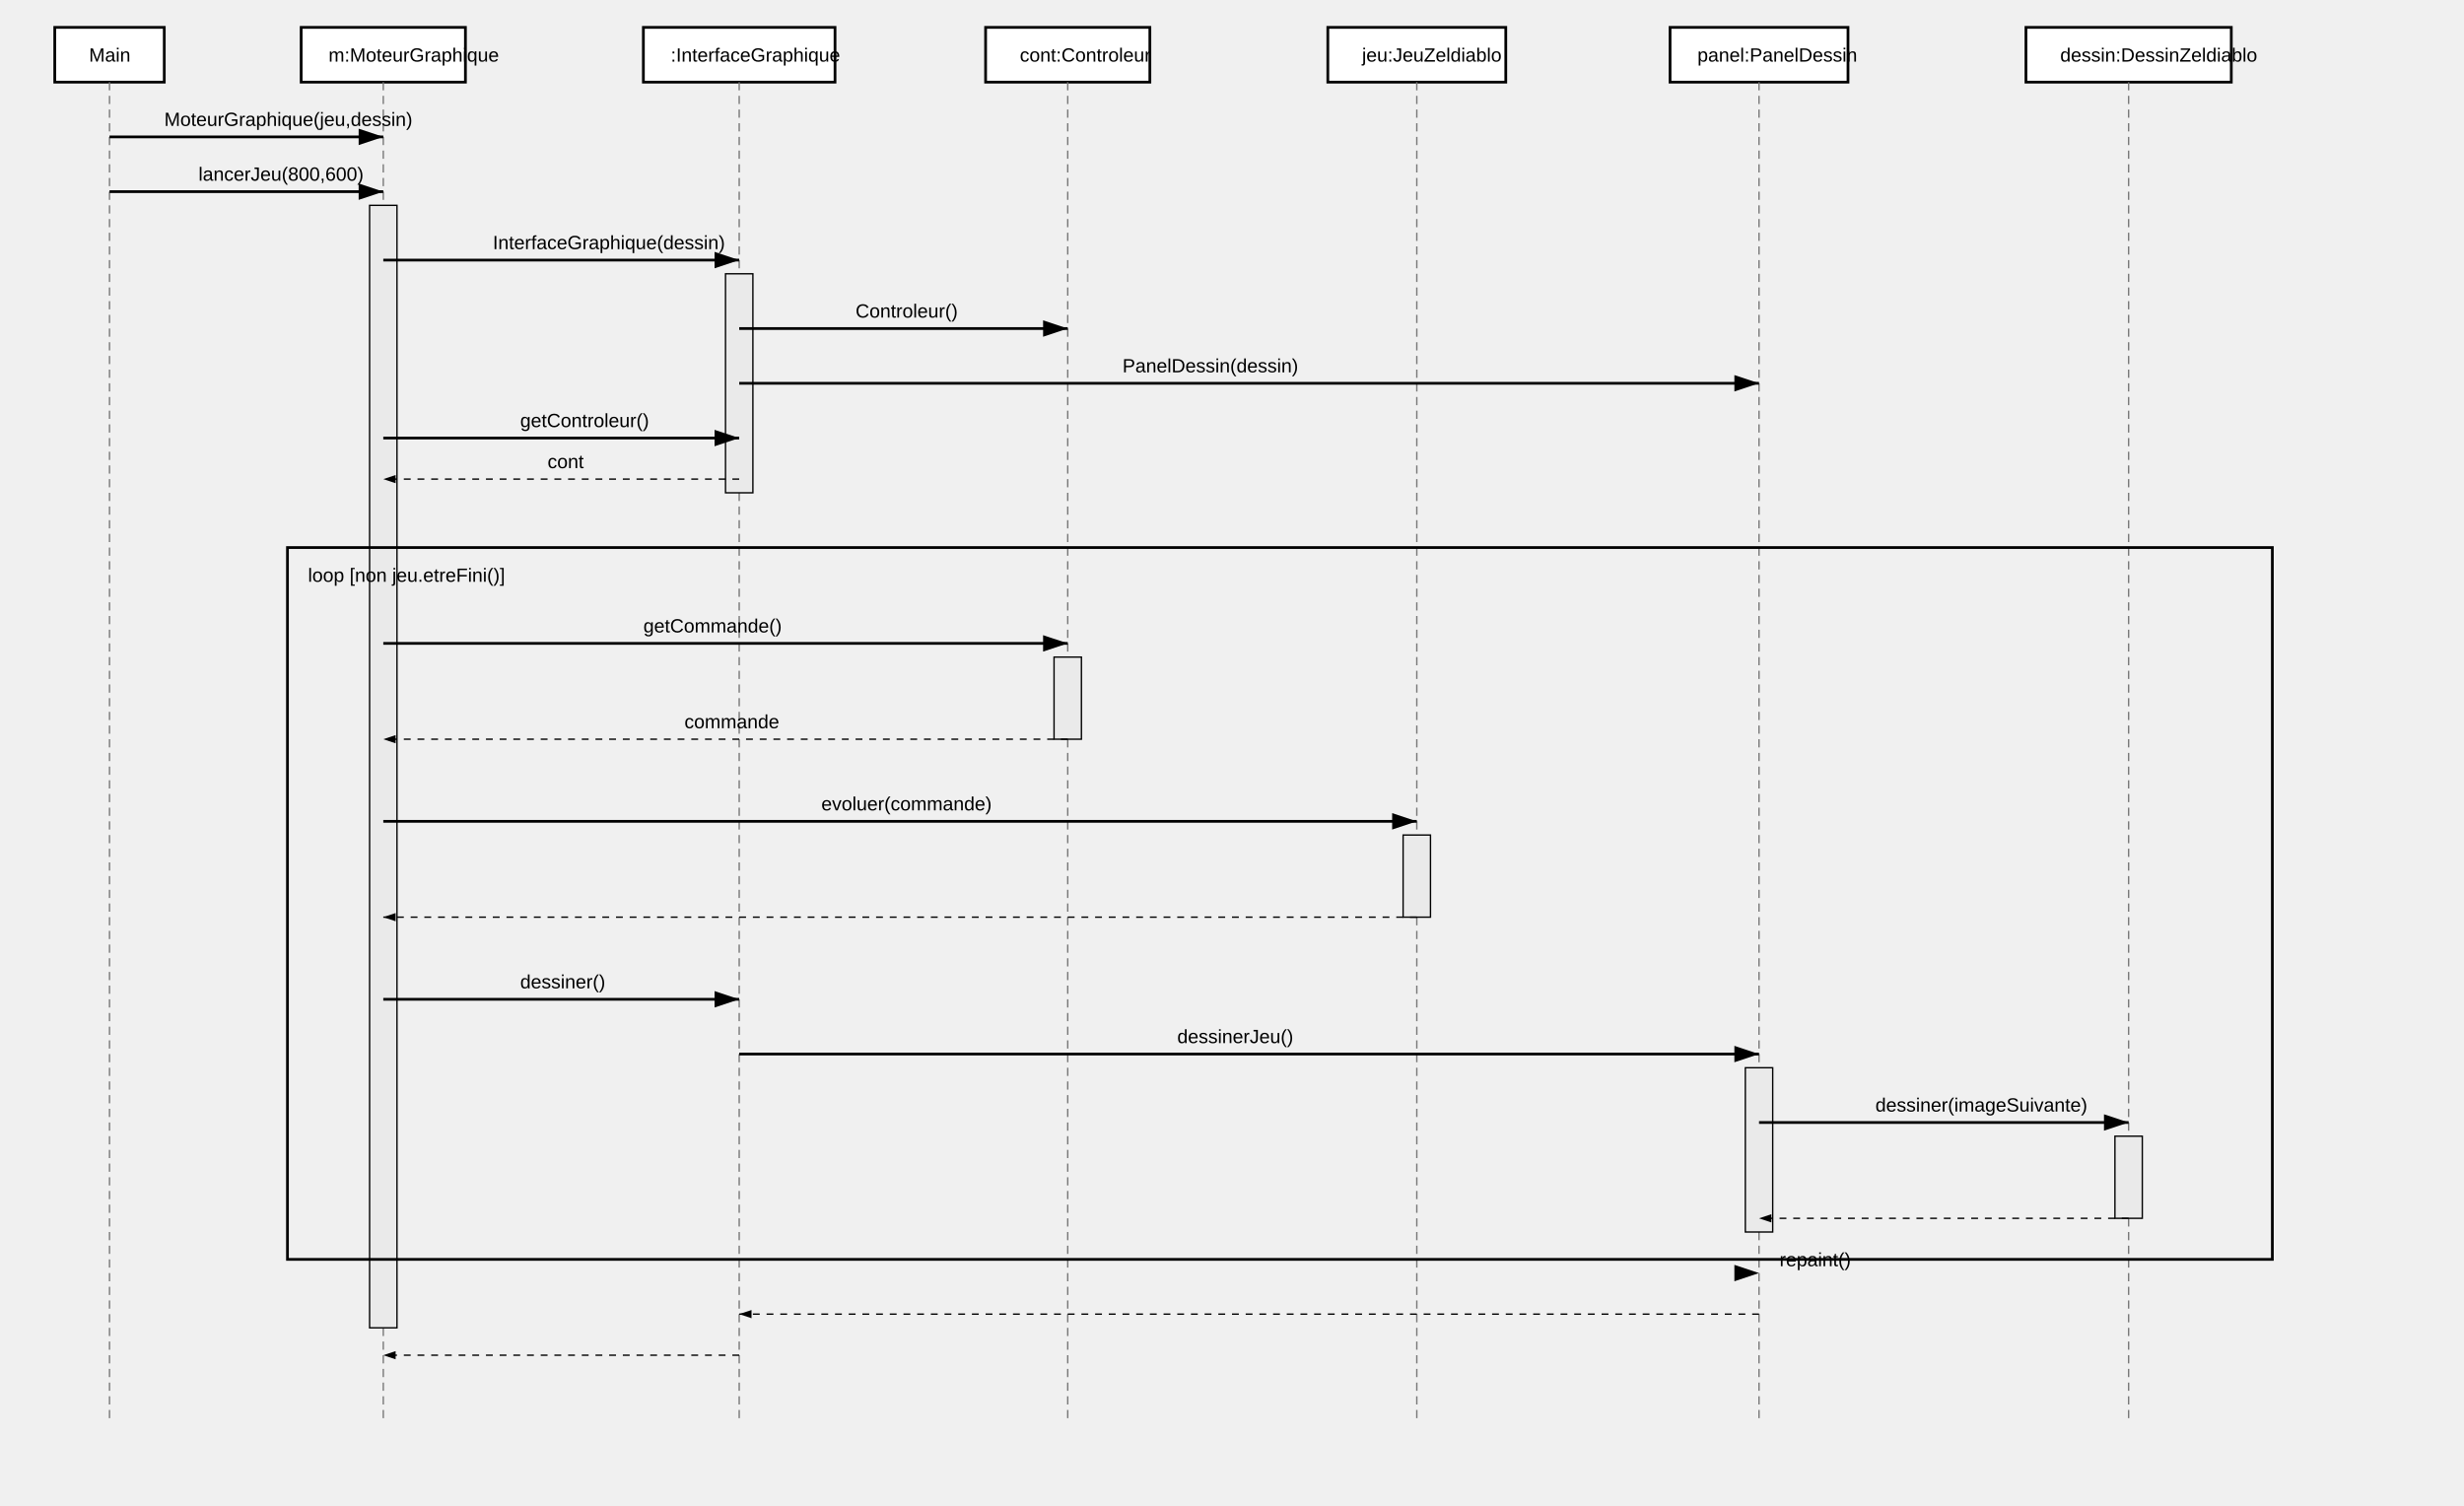
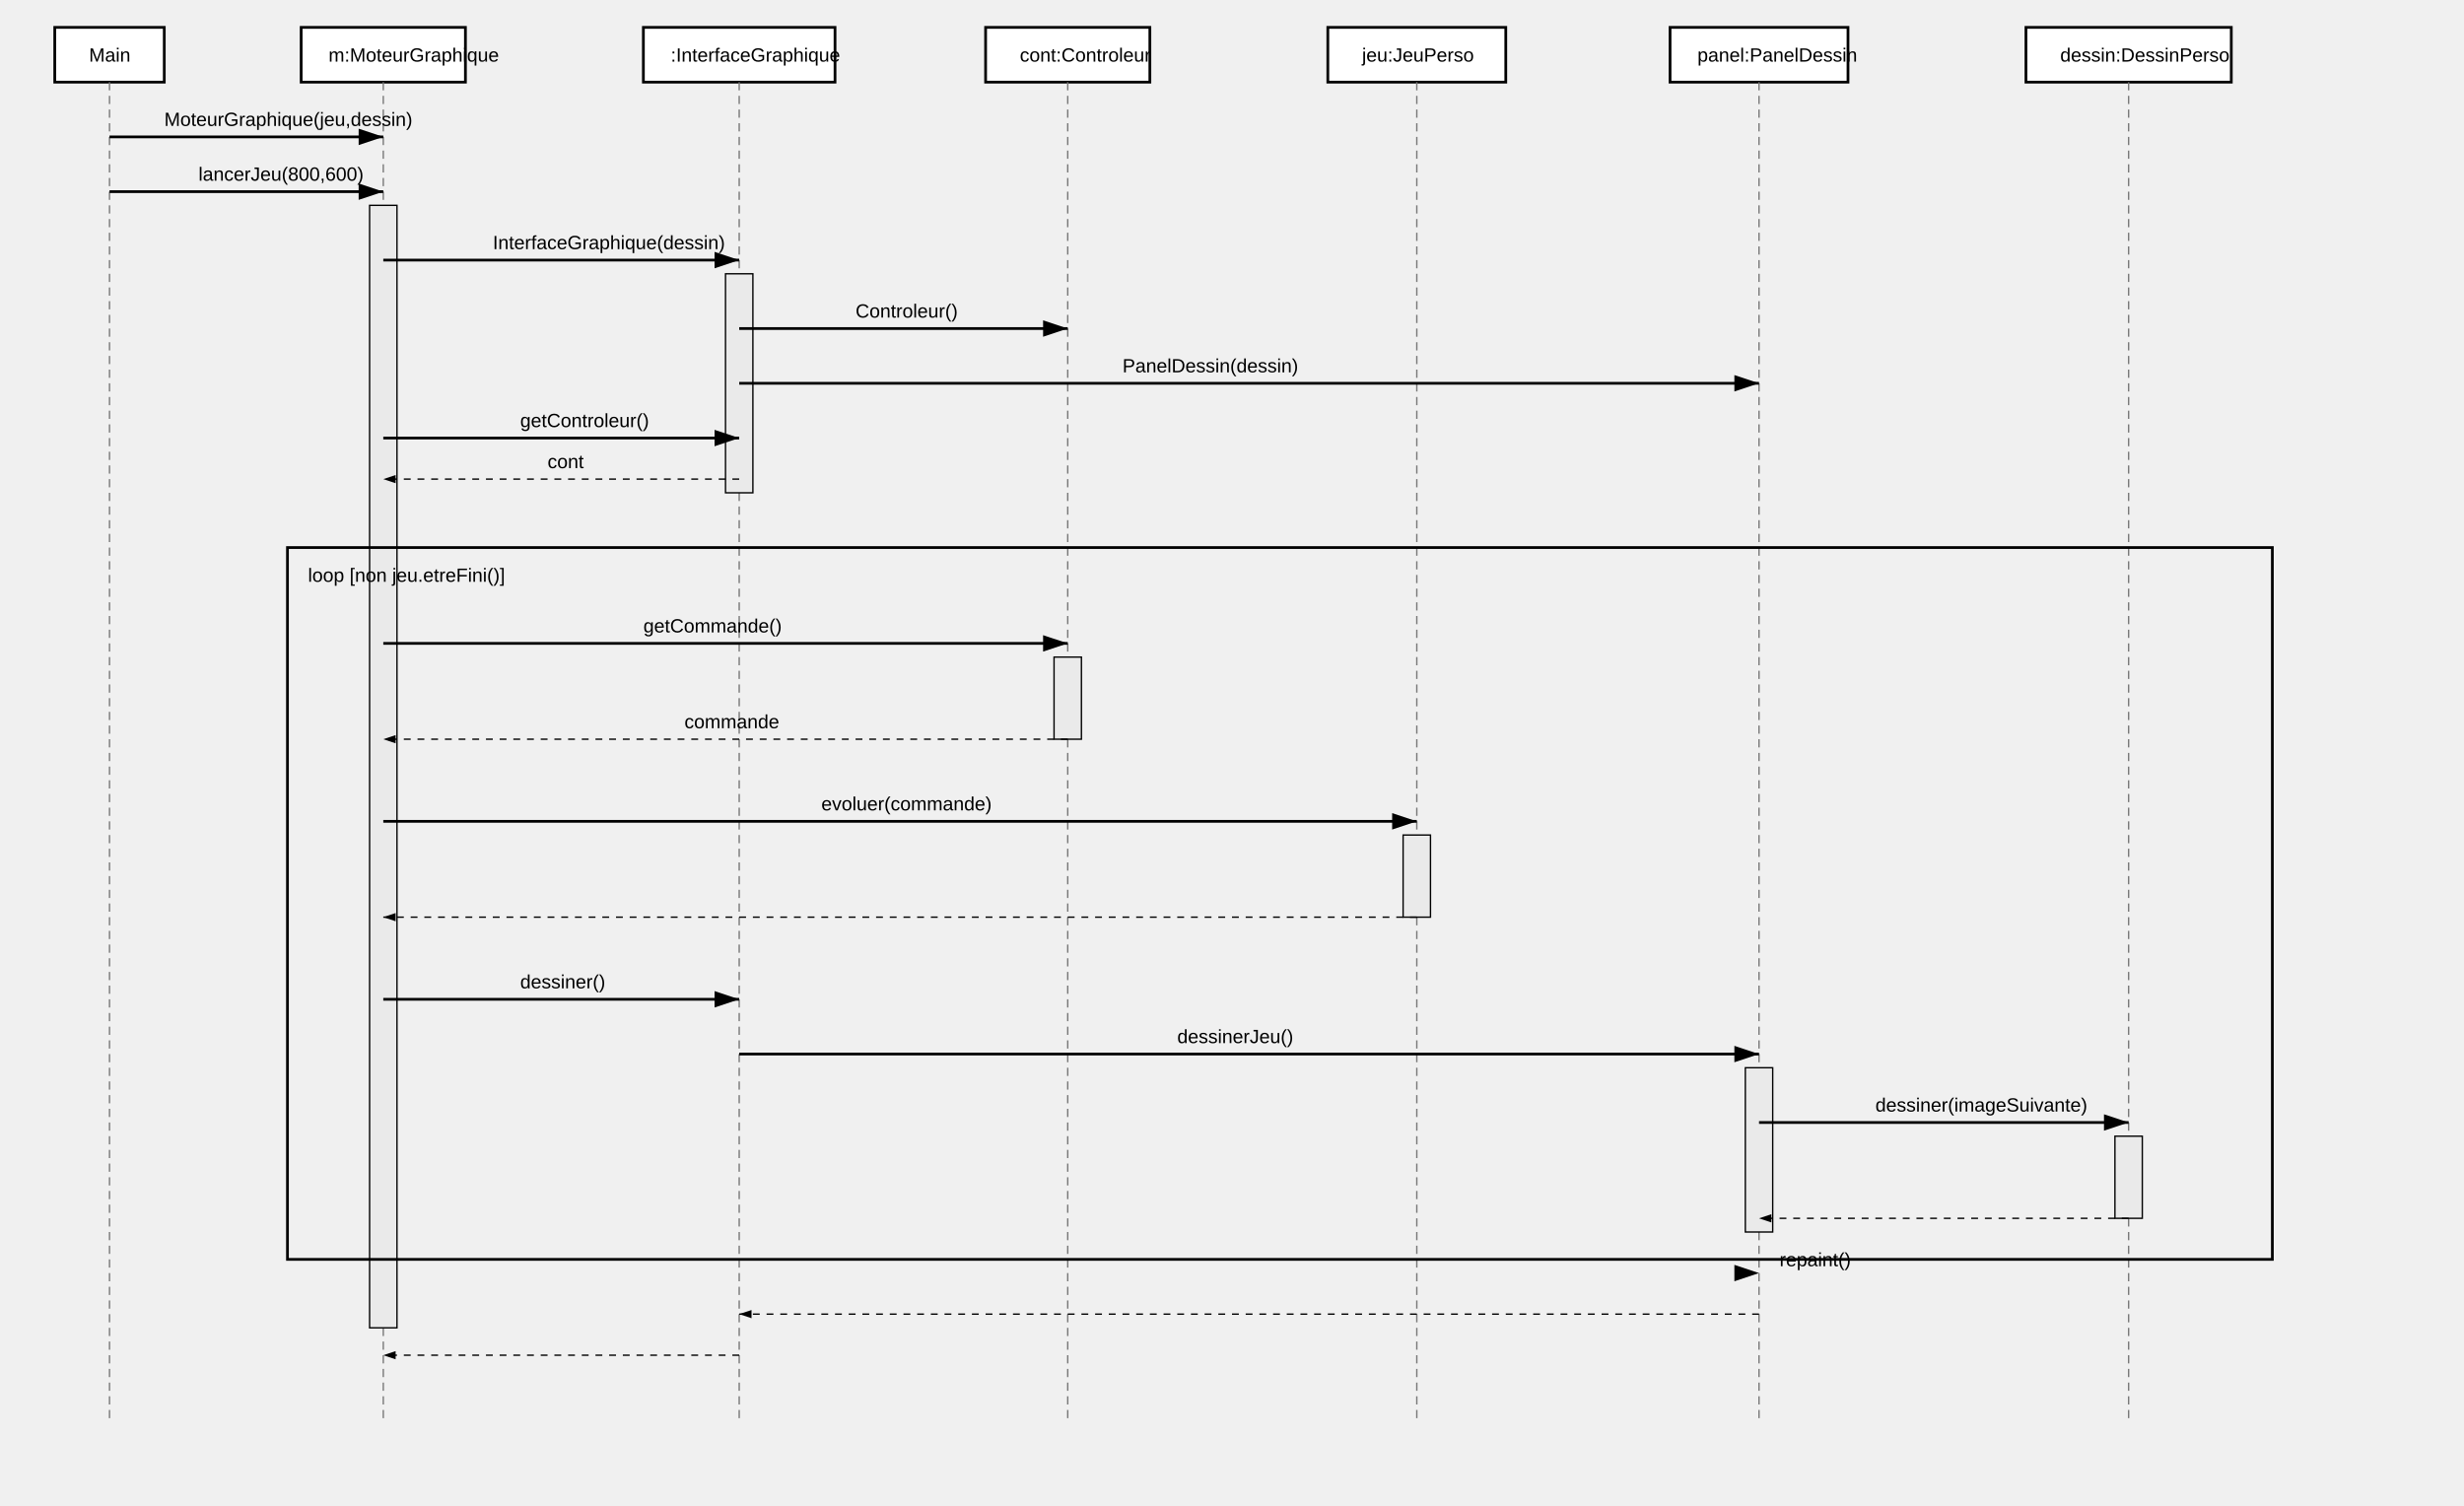
<svg xmlns="http://www.w3.org/2000/svg" width="1800" height="1100" viewBox="0 0 1800 1100">
  <style>
text{font-family:Arial,sans-serif;font-size:14px}
.actor{fill:#fff;stroke:#000;stroke-width:2}
.life{stroke:#777;stroke-dasharray:6,4}
.msg{stroke:#000;stroke-width:2;marker-end:url(#arrow)}
.ret{stroke:#000;stroke-width:1;stroke-dasharray:5,5;marker-end:url(#arrow)}
.box{fill:#eaeaea;stroke:#000}
.loop{fill:none;stroke:#000;stroke-width:2}
</style>
  <defs>
    <marker id="arrow" markerWidth="10" markerHeight="10" refX="9" refY="3" orient="auto">
      <path d="M0,0 L0,6 L9,3 z" fill="black" />
    </marker>
  </defs>
  <rect class="actor" x="40" y="20" width="80" height="40" />
  <text x="65" y="45">Main</text>
  <rect class="actor" x="220" y="20" width="120" height="40" />
  <text x="240" y="45">m:MoteurGraphique</text>
  <rect class="actor" x="470" y="20" width="140" height="40" />
  <text x="490" y="45">:InterfaceGraphique</text>
  <rect class="actor" x="720" y="20" width="120" height="40" />
  <text x="745" y="45">cont:Controleur</text>
  <rect class="actor" x="970" y="20" width="130" height="40" />
-   <text x="995" y="45">jeu:JeuZeldiablo</text>
+   <text x="995" y="45">jeu:JeuPerso</text>
  <rect class="actor" x="1220" y="20" width="130" height="40" />
  <text x="1240" y="45">panel:PanelDessin</text>
  <rect class="actor" x="1480" y="20" width="150" height="40" />
-   <text x="1505" y="45">dessin:DessinZeldiablo</text>
+   <text x="1505" y="45">dessin:DessinPerso</text>
  <line class="life" x1="80" y1="60" x2="80" y2="1040" />
  <line class="life" x1="280" y1="60" x2="280" y2="1040" />
  <line class="life" x1="540" y1="60" x2="540" y2="1040" />
  <line class="life" x1="780" y1="60" x2="780" y2="1040" />
  <line class="life" x1="1035" y1="60" x2="1035" y2="1040" />
  <line class="life" x1="1285" y1="60" x2="1285" y2="1040" />
  <line class="life" x1="1555" y1="60" x2="1555" y2="1040" />
  <line class="msg" x1="80" y1="100" x2="280" y2="100" />
  <text x="120" y="92">MoteurGraphique(jeu,dessin)</text>
  <line class="msg" x1="80" y1="140" x2="280" y2="140" />
  <text x="145" y="132">lancerJeu(800,600)</text>
  <rect class="box" x="270" y="150" width="20" height="820" />
  <line class="msg" x1="280" y1="190" x2="540" y2="190" />
  <text x="360" y="182">InterfaceGraphique(dessin)</text>
  <rect class="box" x="530" y="200" width="20" height="160" />
  <line class="msg" x1="540" y1="240" x2="780" y2="240" />
  <text x="625" y="232">Controleur()</text>
  <line class="msg" x1="540" y1="280" x2="1285" y2="280" />
  <text x="820" y="272">PanelDessin(dessin)</text>
  <line class="msg" x1="280" y1="320" x2="540" y2="320" />
  <text x="380" y="312">getControleur()</text>
  <line class="ret" x1="540" y1="350" x2="280" y2="350" />
  <text x="400" y="342">cont</text>
  <rect class="loop" x="210" y="400" width="1450" height="520" />
  <text x="225" y="425">loop [non jeu.etreFini()]</text>
  <line class="msg" x1="280" y1="470" x2="780" y2="470" />
  <text x="470" y="462">getCommande()</text>
  <rect class="box" x="770" y="480" width="20" height="60" />
  <line class="ret" x1="780" y1="540" x2="280" y2="540" />
  <text x="500" y="532">commande</text>
  <line class="msg" x1="280" y1="600" x2="1035" y2="600" />
  <text x="600" y="592">evoluer(commande)</text>
  <rect class="box" x="1025" y="610" width="20" height="60" />
  <line class="ret" x1="1035" y1="670" x2="280" y2="670" />
  <line class="msg" x1="280" y1="730" x2="540" y2="730" />
  <text x="380" y="722">dessiner()</text>
  <line class="msg" x1="540" y1="770" x2="1285" y2="770" />
  <text x="860" y="762">dessinerJeu()</text>
  <rect class="box" x="1275" y="780" width="20" height="120" />
  <line class="msg" x1="1285" y1="820" x2="1555" y2="820" />
  <text x="1370" y="812">dessiner(imageSuivante)</text>
  <rect class="box" x="1545" y="830" width="20" height="60" />
  <line class="ret" x1="1555" y1="890" x2="1285" y2="890" />
  <line class="msg" x1="1285" y1="930" x2="1285" y2="930" />
  <text x="1300" y="925">repaint()</text>
  <line class="ret" x1="1285" y1="960" x2="540" y2="960" />
  <line class="ret" x1="540" y1="990" x2="280" y2="990" />
</svg>
